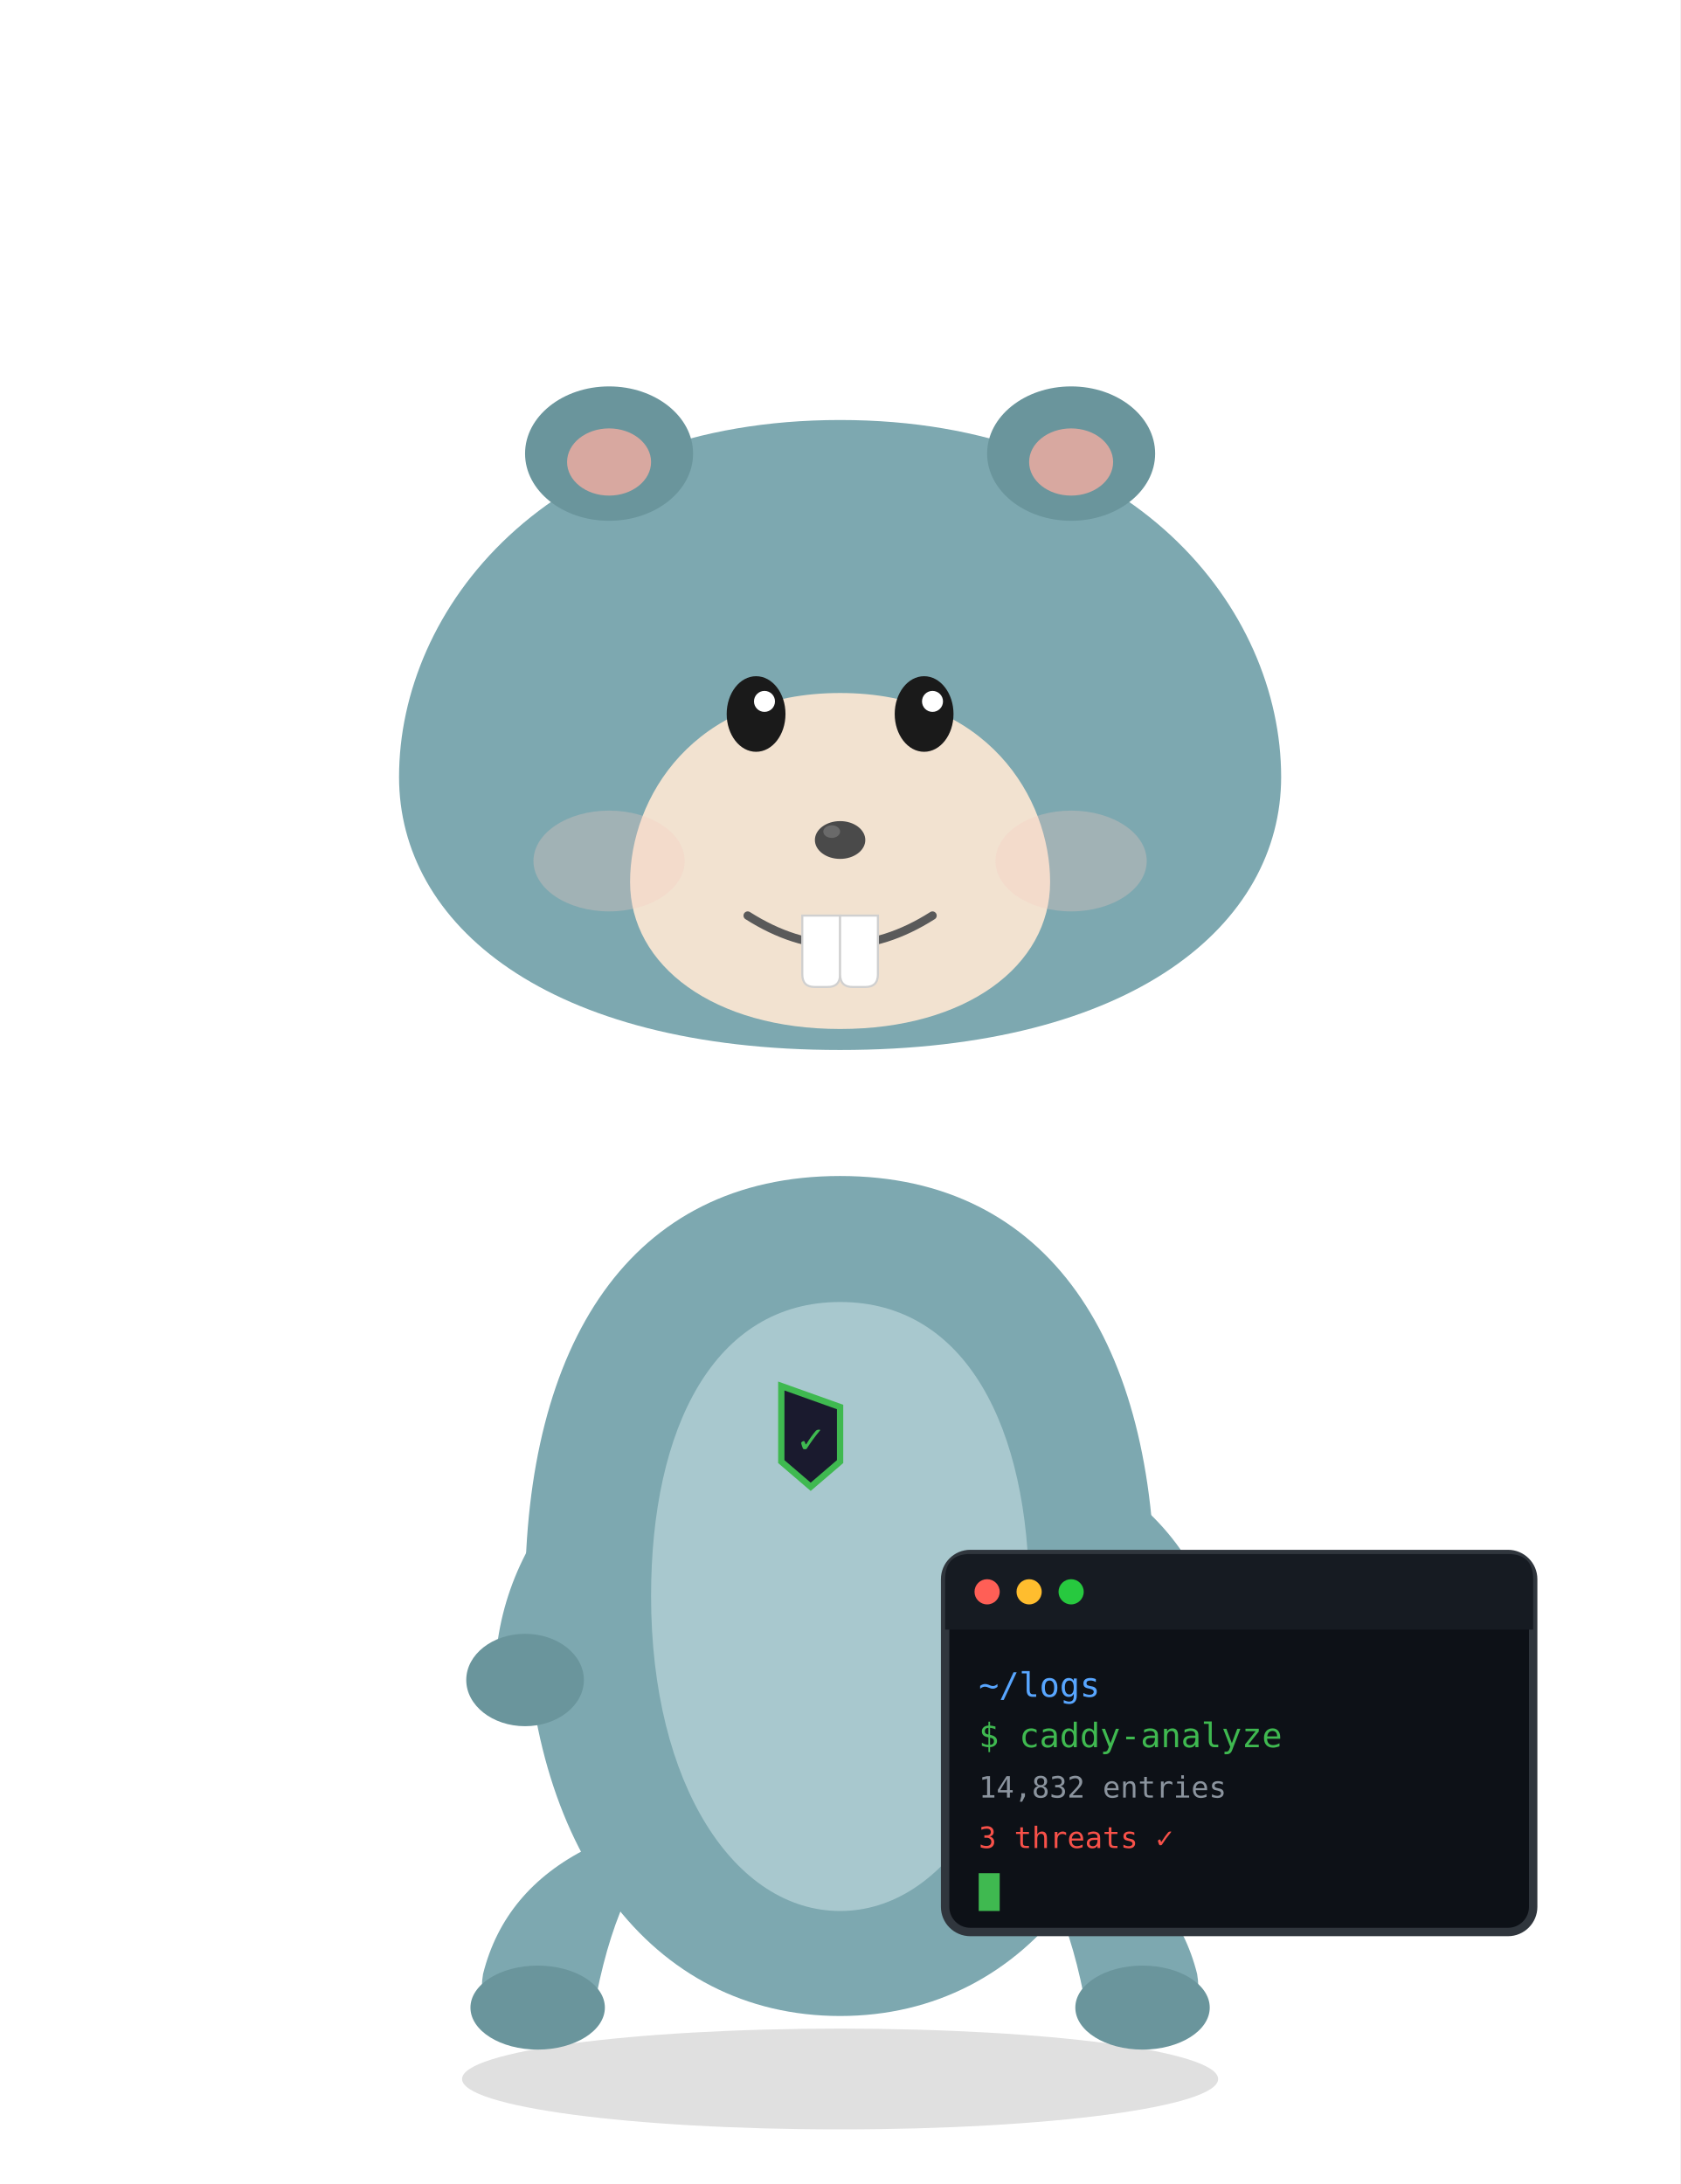
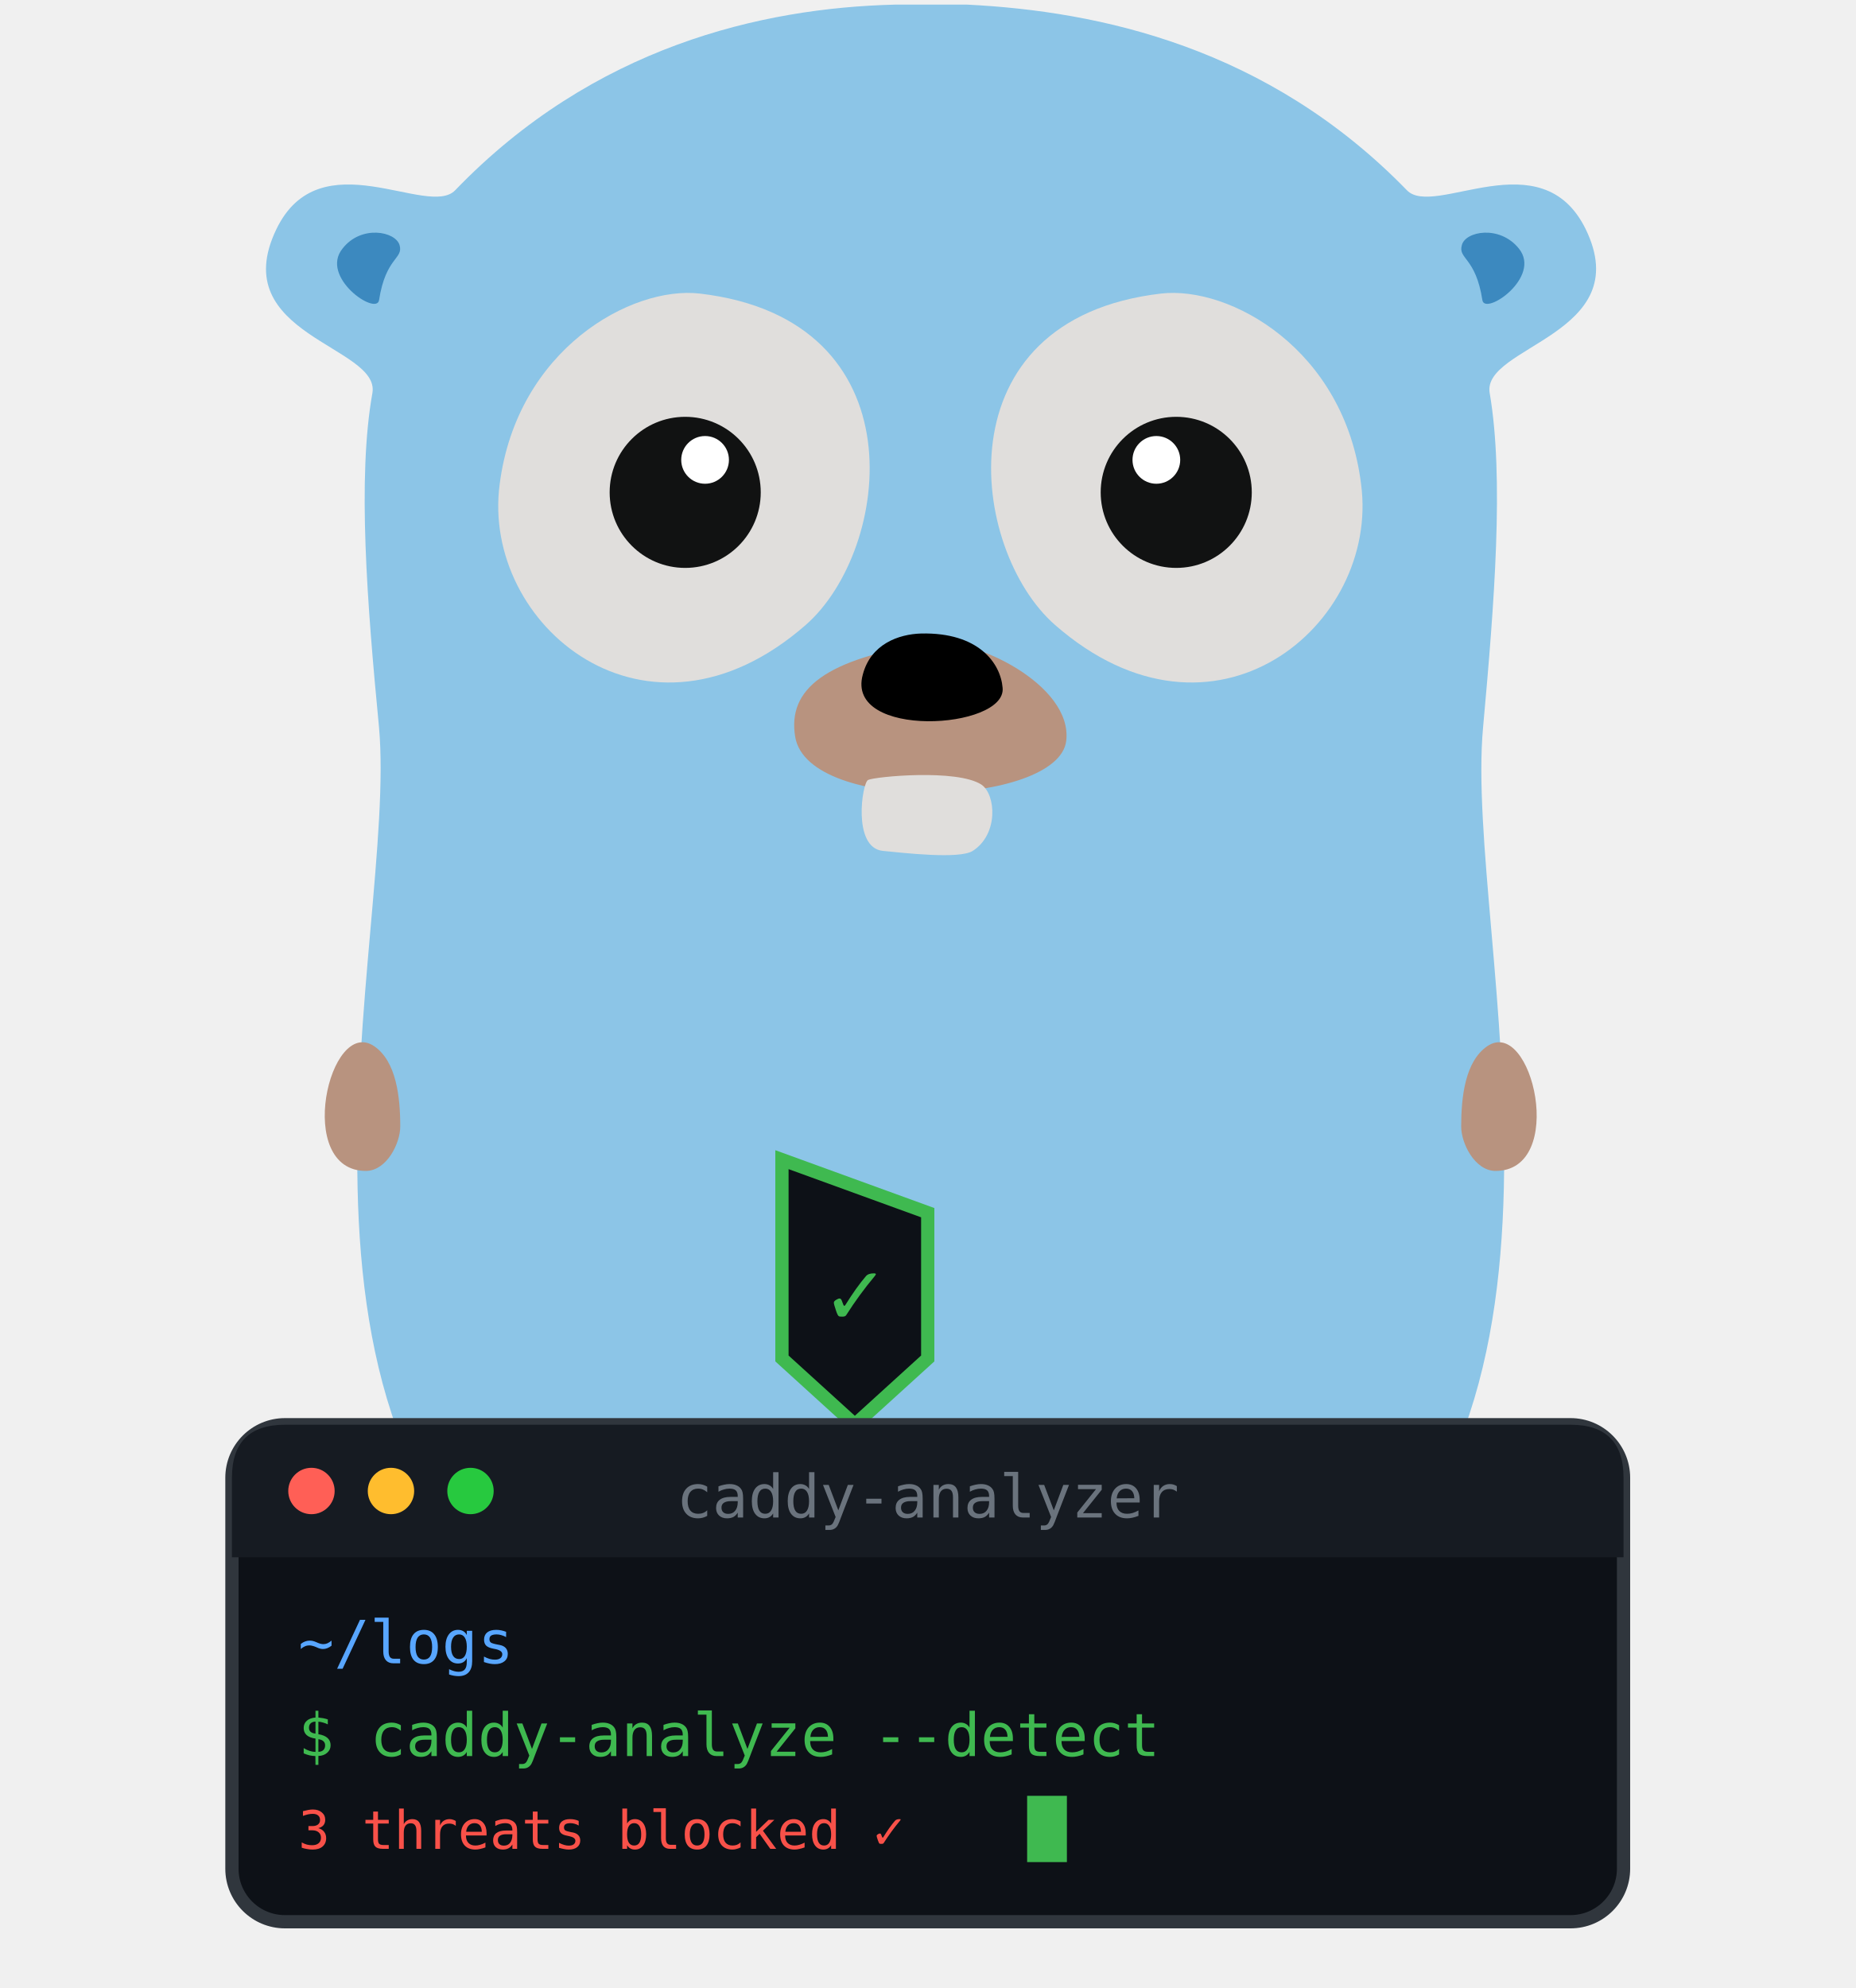
- <svg xmlns="http://www.w3.org/2000/svg" viewBox="0 0 400 520" width="400" height="520">
-   <rect width="400" height="520" fill="#ffffff" />
-   <ellipse cx="200" cy="495" rx="90" ry="12" fill="#e0e0e0" />
-   <path d="M200 280            C 150 280, 125 320, 125 380            C 125 440, 155 480, 200 480            C 245 480, 275 440, 275 380            C 275 320, 250 280, 200 280 Z" fill="#7DA8B0" />
-   <path d="M200 310            C 170 310, 155 340, 155 380            C 155 425, 175 455, 200 455            C 225 455, 245 425, 245 380            C 245 340, 230 310, 200 310 Z" fill="#A8C8CE" />
-   <path d="M140 440 Q120 450 115 470 Q113 482 125 485 Q138 485 142 475 Q145 460 150 450 Z" fill="#7DA8B0" />
-   <ellipse cx="128" cy="478" rx="16" ry="10" fill="#6A959C" />
-   <path d="M260 440 Q280 450 285 470 Q287 482 275 485 Q262 485 258 475 Q255 460 250 450 Z" fill="#7DA8B0" />
-   <ellipse cx="272" cy="478" rx="16" ry="10" fill="#6A959C" />
-   <path d="M140 350 Q120 370 118 395 Q117 405 127 408 Q137 408 140 398 Q145 380 152 365 Z" fill="#7DA8B0" />
-   <ellipse cx="125" cy="400" rx="14" ry="11" fill="#6A959C" />
-   <path d="M260 350 Q285 365 290 390 Q291 402 281 405 Q271 405 268 395 Q263 378 255 365 Z" fill="#7DA8B0" />
-   <ellipse cx="278" cy="398" rx="14" ry="11" fill="#6A959C" />
-   <path d="M200 100            C 130 100, 95 145, 95 185            C 95 220, 130 250, 200 250            C 270 250, 305 220, 305 185            C 305 145, 270 100, 200 100 Z" fill="#7DA8B0" />
-   <ellipse cx="145" cy="108" rx="20" ry="16" fill="#6A959C" />
-   <ellipse cx="145" cy="110" rx="10" ry="8" fill="#D8A8A0" />
-   <ellipse cx="255" cy="108" rx="20" ry="16" fill="#6A959C" />
-   <ellipse cx="255" cy="110" rx="10" ry="8" fill="#D8A8A0" />
-   <path d="M200 165            C 165 165, 150 190, 150 210            C 150 230, 170 245, 200 245            C 230 245, 250 230, 250 210            C 250 190, 235 165, 200 165 Z" fill="#F2E2D0" />
-   <ellipse cx="180" cy="170" rx="7" ry="9" fill="#1a1a1a" />
-   <ellipse cx="220" cy="170" rx="7" ry="9" fill="#1a1a1a" />
-   <circle cx="182" cy="167" r="2.5" fill="#ffffff" />
-   <circle cx="222" cy="167" r="2.5" fill="#ffffff" />
-   <ellipse cx="200" cy="200" rx="6" ry="4.5" fill="#4a4a4a" />
-   <ellipse cx="198" cy="198" rx="2" ry="1.5" fill="#6a6a6a" />
-   <path d="M178 218 Q200 232 222 218" fill="none" stroke="#5a5a5a" stroke-width="2" stroke-linecap="round" />
-   <path d="M191 218 L191 232 Q191 235 194 235 L197 235 Q200 235 200 232 L200 218 Z" fill="#ffffff" stroke="#d0d0d0" stroke-width="0.5" />
-   <path d="M200 218 L200 232 Q200 235 203 235 L206 235 Q209 235 209 232 L209 218 Z" fill="#ffffff" stroke="#d0d0d0" stroke-width="0.5" />
-   <ellipse cx="145" cy="205" rx="18" ry="12" fill="#F5C8C0" opacity="0.3" />
-   <ellipse cx="255" cy="205" rx="18" ry="12" fill="#F5C8C0" opacity="0.3" />
-   <g transform="translate(225, 370)">
-     <rect x="0" y="0" width="140" height="90" rx="6" fill="#0d1117" stroke="#30363d" stroke-width="2" />
-     <path d="M0 6 Q0 0 6 0 L134 0 Q140 0 140 6 L140 18 L0 18 Z" fill="#161b22" />
-     <circle cx="10" cy="9" r="3" fill="#ff5f56" />
-     <circle cx="20" cy="9" r="3" fill="#ffbd2e" />
-     <circle cx="30" cy="9" r="3" fill="#27c93f" />
-     <text x="8" y="34" font-family="monospace" font-size="8" fill="#58a6ff">~/logs</text>
-     <text x="8" y="46" font-family="monospace" font-size="8" fill="#3fb950">$ caddy-analyze</text>
-     <text x="8" y="58" font-family="monospace" font-size="7" fill="#8b949e">  14,832 entries</text>
-     <text x="8" y="70" font-family="monospace" font-size="7" fill="#f85149">  3 threats ✓</text>
-     <rect x="8" y="76" width="5" height="9" fill="#3fb950">
+ <svg xmlns="http://www.w3.org/2000/svg" version="1.1" id="Gopher" x="0px" y="0px" viewBox="0 0 280 300" enable-background="new 0 0 280 300" xml:space="preserve">
+   <g transform="translate(32, -10)">
+     <path fill="#8CC5E7" d="M207.3,44.6c-6.7-13.7-22.9-1.6-27-5.9c-21-21.6-46.4-27-66.3-28c0,0-9,0-11,0c-20,0.5-45.4,6.3-66.3,28   c-4.1,4.3-20.4-7.8-27,5.9c-7.7,16,15.7,17.6,14.5,24.7c-2.3,12.8-0.8,31.8,1,50.5C28,151.5,4.3,227.4,53.6,257.9   c9.3,5.8,34.4,9,56.2,9.5l0,0c0,0,0.1,0,0.1,0c0,0,0.1,0,0.1,0l0,0c21.8-0.5,43.9-3.7,53.2-9.5c49.4-30.5,25.7-106.4,28.6-138.1   c1.7-18.7,3.2-37.7,1-50.5C191.6,62.2,215,60.5,207.3,44.6z" />
+     <g>
+       <path fill="#E0DEDC" d="M143.2,54.3c-33.4,3.9-28.9,38.7-16,50c24,21,49,0,46.2-21.2C170.9,62.7,153.6,53.1,143.2,54.3z" />
+       <circle fill="#111212" cx="145.5" cy="84.3" r="11.4" />
+       <circle fill="#FFFFFF" cx="142.5" cy="79.4" r="3.6" />
+     </g>
+     <g>
+       <path fill="#B8937F" d="M108.5,107c-16,2.4-21.7,7-20.5,14.2c2,11.8,39.7,10.5,40.9,0.6C129.9,113.3,114.8,106.1,108.5,107z" />
+       <path d="M98.2,111.8c-2.7,9.8,21.7,8.3,21.1,2c-0.3-3.7-3.6-8.4-12.3-8.2C103.6,105.7,99.4,107.2,98.2,111.8z" />
+       <path fill="#E0DEDC" d="M99,127.7c-0.9,0.4-2.4,10.2,2.2,10.7c3.1,0.3,11.6,1.3,13.6,0c3.9-2.5,3.5-8.5,1.3-10    C112.4,126,100,127.2,99,127.7z" />
+     </g>
+     <g>
+       <path fill="#E0DEDC" d="M73.6,54.3c33.4,3.9,28.9,38.7,16,50c-24,21-49,0-46.2-21.2C46,62.7,63.3,53.1,73.6,54.3z" />
+       <circle fill="#111212" cx="71.4" cy="84.3" r="11.4" />
+       <circle fill="#FFFFFF" cx="74.4" cy="79.4" r="3.6" />
+     </g>
+     <path fill="#B8937F" d="M193.6,186.7c11,0.1,5.6-23.5-1.2-18.8c-3.3,2.3-3.9,7.6-3.9,12.1C188.5,182.5,190.5,186.6,193.6,186.7z" />
+     <path fill="#B8937F" d="M23.3,186.7c-11,0.1-5.6-23.5,1.2-18.8c3.3,2.3,3.9,7.6,3.9,12.1C28.4,182.5,26.4,186.6,23.3,186.7z" />
+     <path fill="#B8937F" d="M172.7,259.2c-6-8.9-11.4-2-20.1,2.4c-4.1,2.1,6.8,9.6,19,4C174.8,264.1,174.7,262.1,172.7,259.2z" />
+     <path fill="#B8937F" d="M44.2,260.2c6-8.9,11.4-2,20.1,2.4c4.1,2.1-6.8,9.6-19,4C42.1,265.1,42.2,263.1,44.2,260.2z" />
+     <path fill="#3C89BF" d="M188.6,47c-0.6,2.1,2.1,1.8,3.1,8.3c0.4,2.4,9-3.5,5.5-7.8C194.3,43.9,189.1,44.9,188.6,47z" />
+     <path fill="#3C89BF" d="M28.3,47c0.6,2.1-2.1,1.8-3.1,8.3c-0.4,2.4-9-3.5-5.5-7.8C22.5,43.9,27.7,44.9,28.3,47z" />
+   </g>
+   <g transform="translate(118, 175)">
+     <path d="M0,0 L22,8 L22,30 L11,40 L0,30 Z" fill="#0d1117" stroke="#3fb950" stroke-width="2" />
+     <text x="11" y="25" font-family="monospace" font-size="14" fill="#3fb950" text-anchor="middle" font-weight="bold">✓</text>
+   </g>
+   <g transform="translate(35, 215)">
+     <rect x="0" y="0" width="210" height="75" rx="8" fill="#0d1117" stroke="#30363d" stroke-width="2" />
+     <path d="M0,8 Q0,0 8,0 L202,0 Q210,0 210,8 L210,20 L0,20 Z" fill="#161b22" />
+     <circle cx="12" cy="10" r="3.5" fill="#ff5f56" />
+     <circle cx="24" cy="10" r="3.5" fill="#ffbd2e" />
+     <circle cx="36" cy="10" r="3.5" fill="#27c93f" />
+     <text x="105" y="14" font-family="monospace" font-size="9" fill="#6a737d" text-anchor="middle">caddy-analyzer</text>
+     <text x="10" y="36" font-family="monospace" font-size="9" fill="#58a6ff">~/logs</text>
+     <text x="10" y="50" font-family="monospace" font-size="9" fill="#3fb950">$ caddy-analyze --detect</text>
+     <text x="10" y="64" font-family="monospace" font-size="8" fill="#f85149">3 threats blocked ✓</text>
+     <rect x="120" y="56" width="6" height="10" fill="#3fb950">
      <animate attributeName="opacity" values="1;0;1" dur="1s" repeatCount="indefinite" />
    </rect>
  </g>
-   <g transform="translate(186, 330)">
-     <path d="M0 0 L14 5 L14 18 L7 24 L0 18 Z" fill="#1a1a2e" stroke="#3fb950" stroke-width="1.5" />
-     <text x="7" y="16" font-family="monospace" font-size="10" fill="#3fb950" text-anchor="middle" font-weight="bold">✓</text>
-   </g>
</svg>
